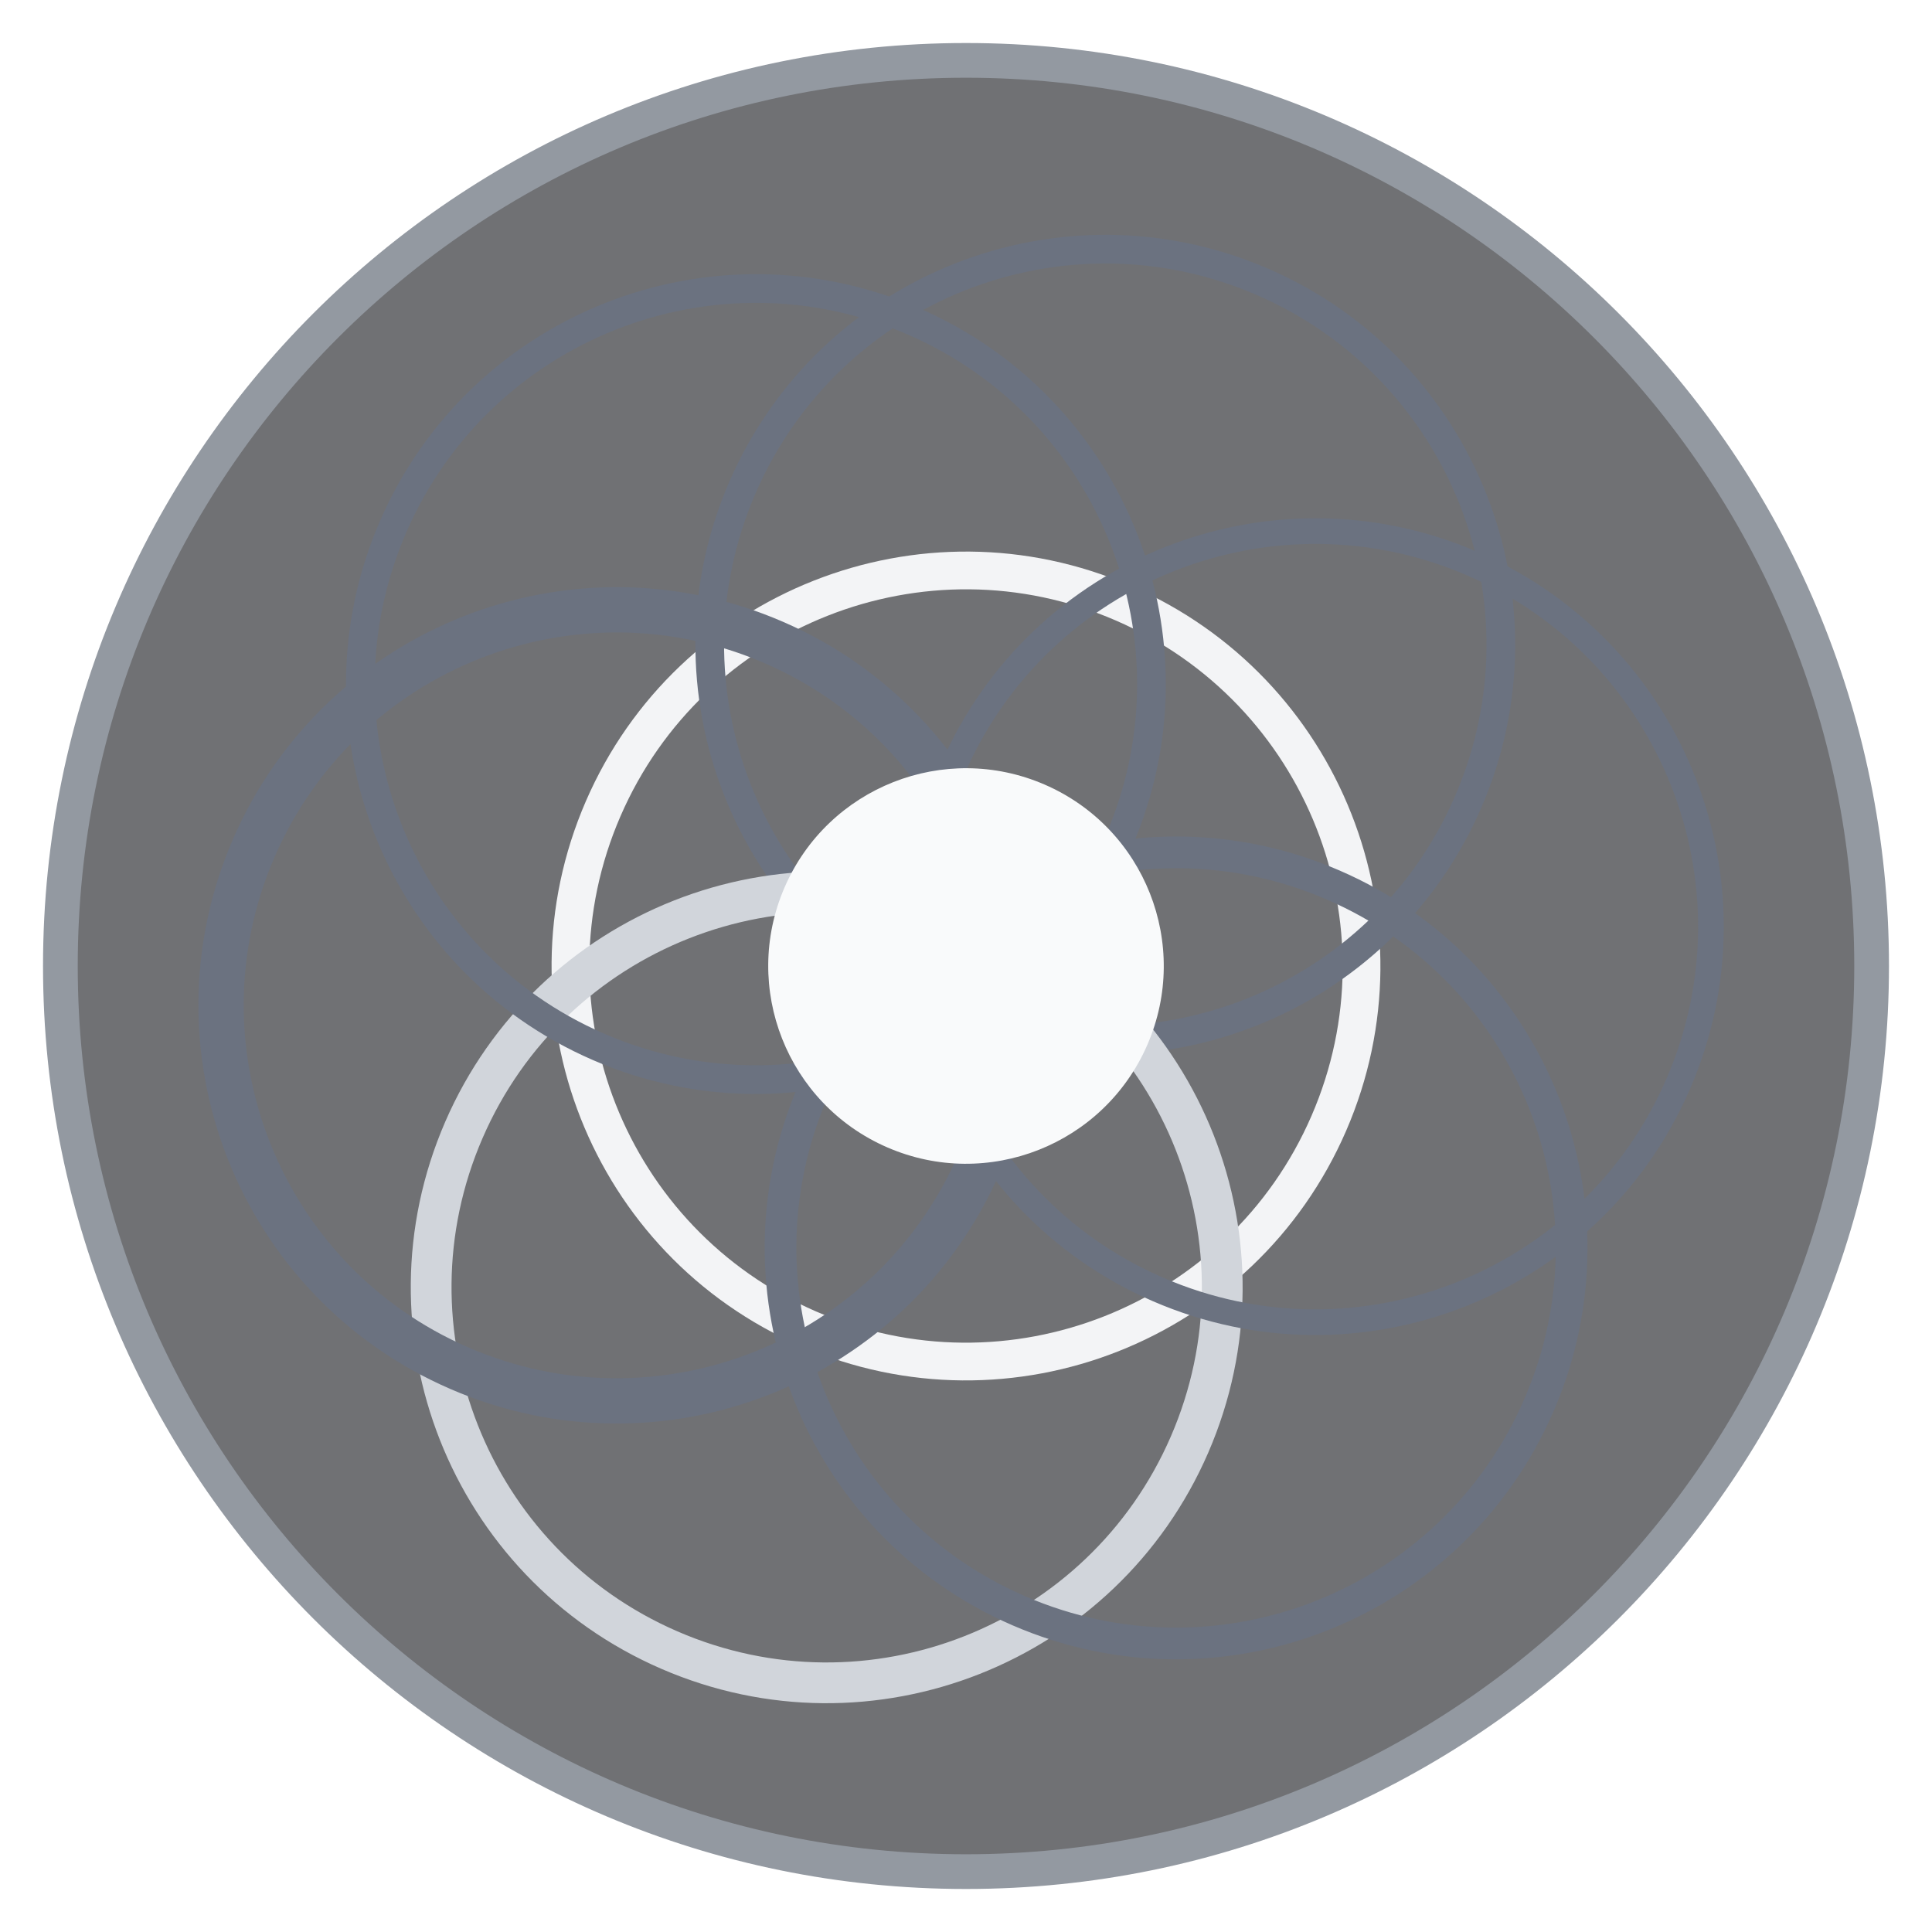
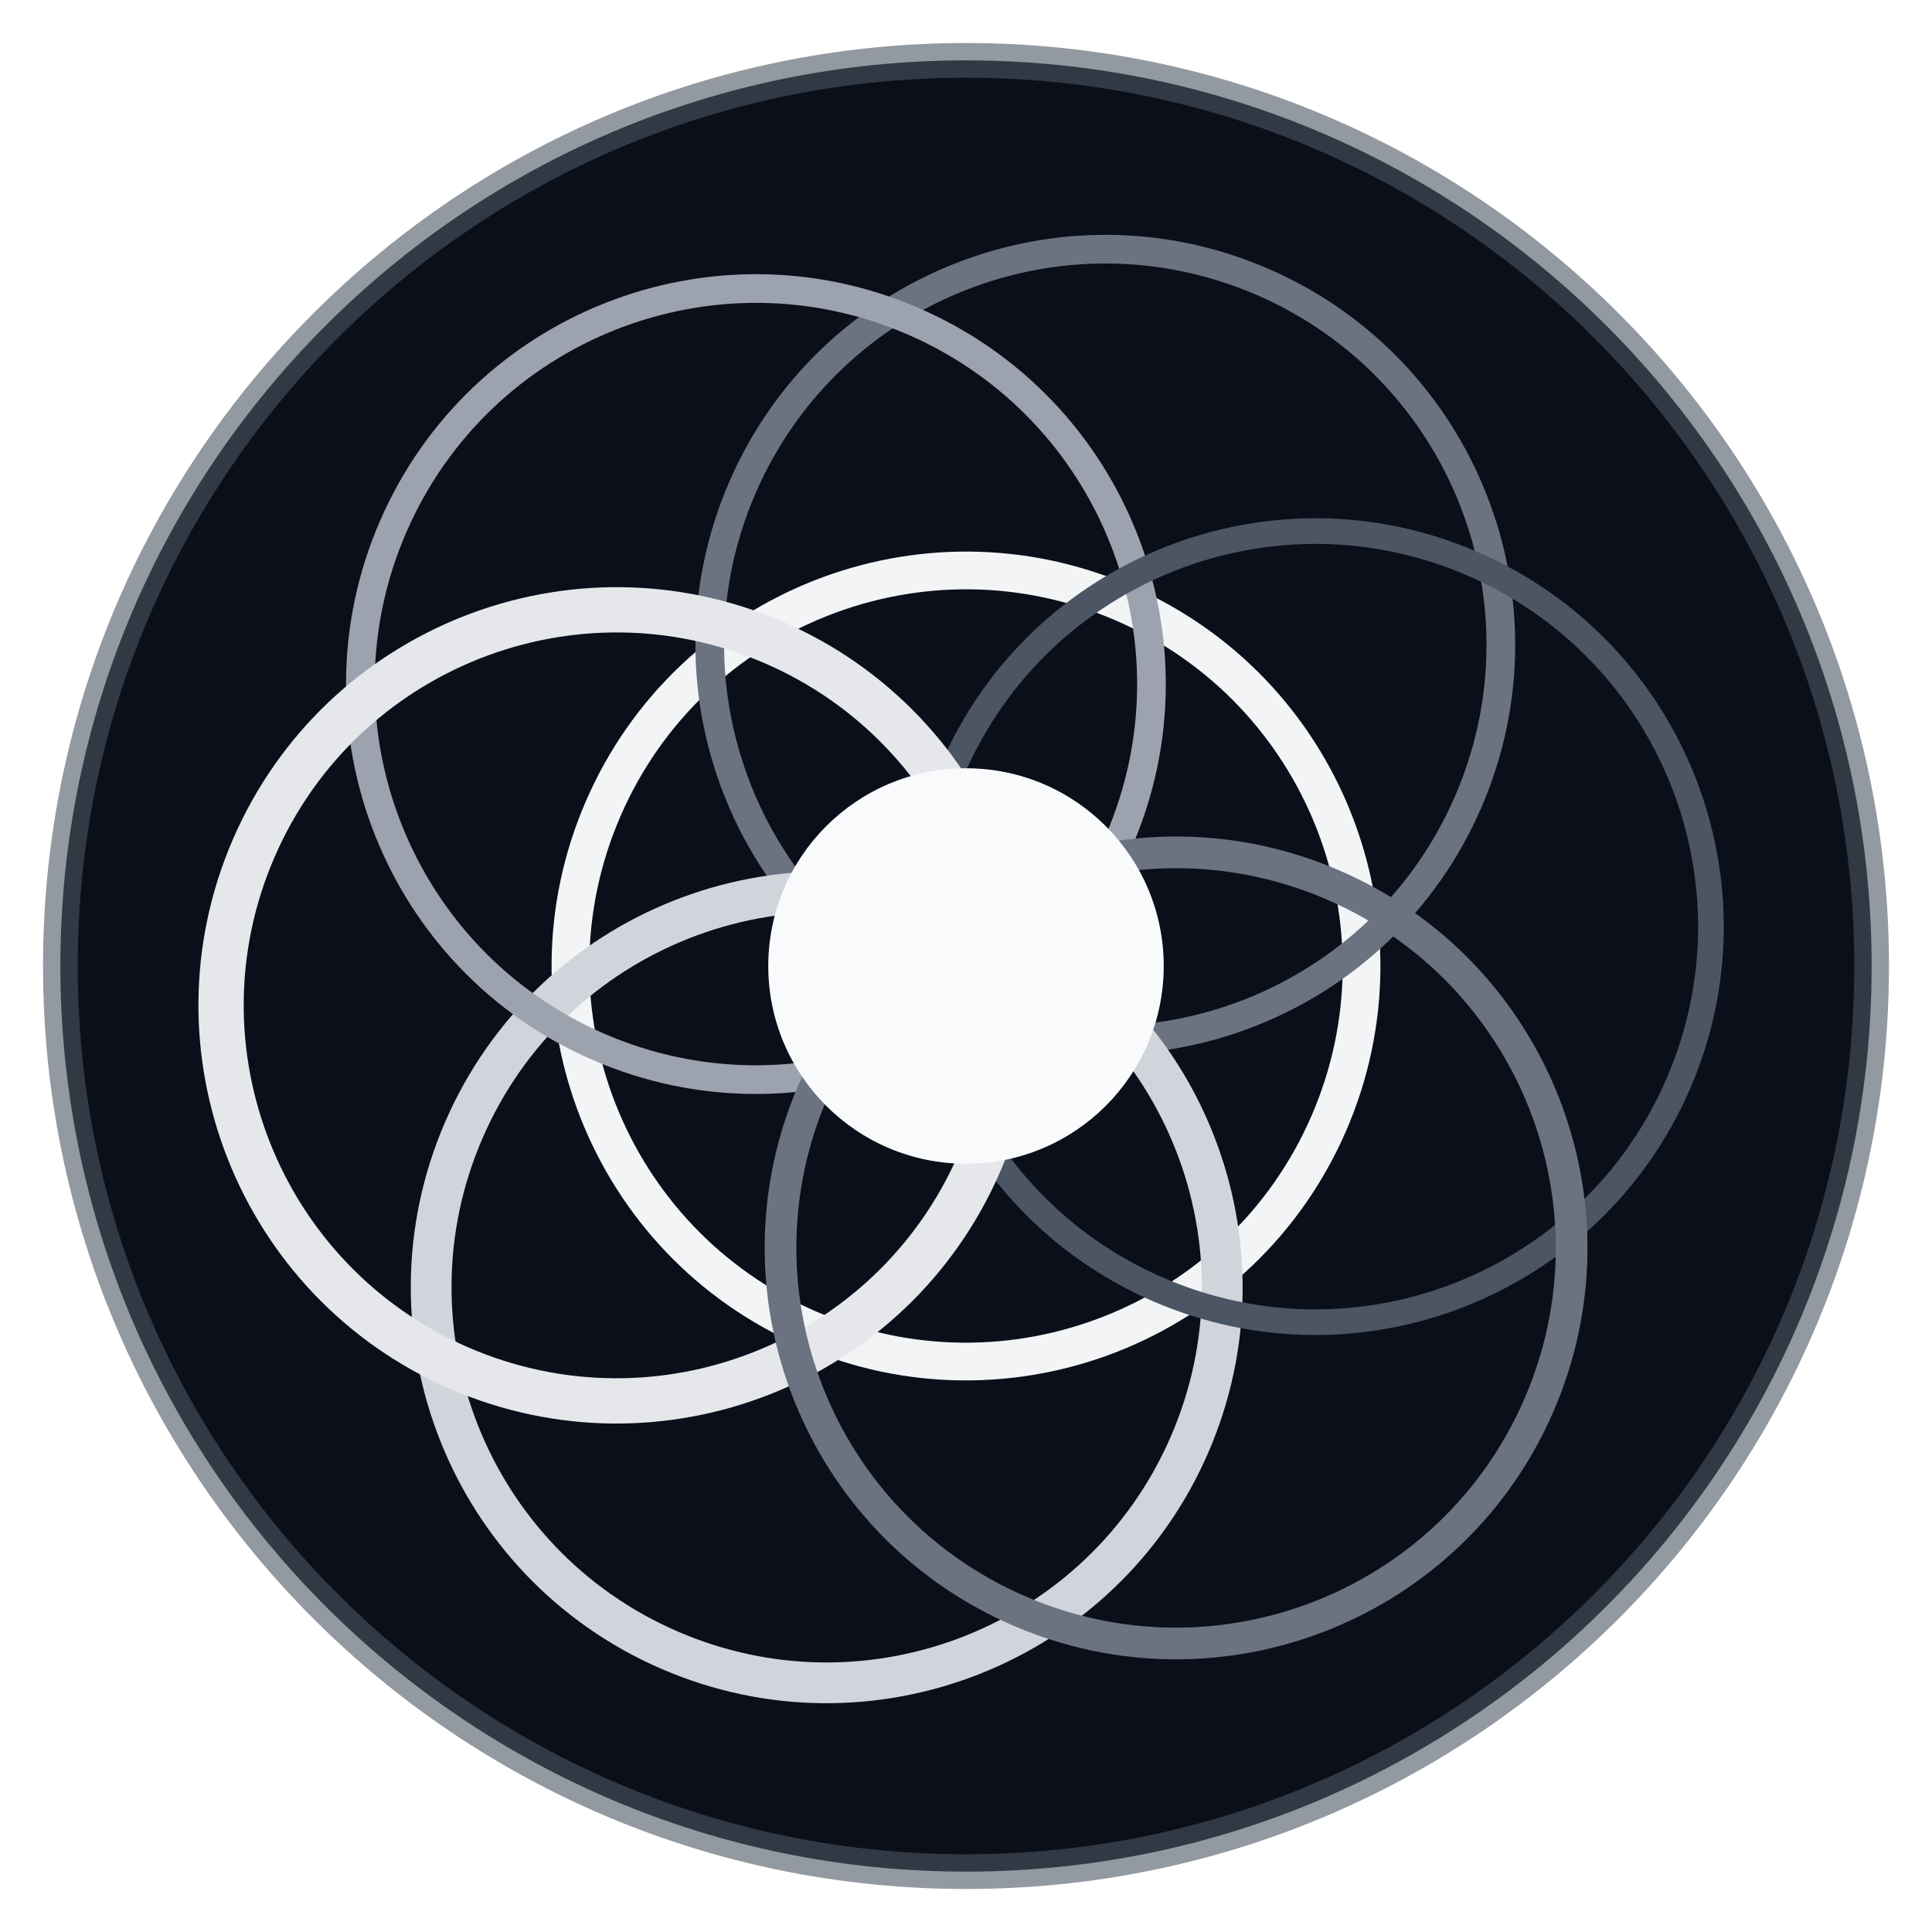
- <svg xmlns="http://www.w3.org/2000/svg" width="64" height="64" viewBox="0 0 64 64" fill="none">
-   <circle cx="32" cy="32" r="30" fill="#111318" stroke="#4b5563" stroke-width="1.15" opacity=".6" />
+ <svg xmlns="http://www.w3.org/2000/svg" viewBox="0 0 64 64" width="128" height="128" fill="none" role="img" aria-label="AM-Core">
+   <circle cx="32" cy="32" r="30" fill="#0B0F1A" />
+   <circle cx="32" cy="32" r="30" stroke="#4B5563" stroke-width="1.15" opacity="0.6" />
  <g transform="rotate(23.44 32 32)">
-     <circle cx="32" cy="32" r="13.1" stroke="#f3f4f6" stroke-width="1.25" />
-     <circle cx="32" cy="20.4" r="13.1" stroke="#6b7280" stroke-width=".95" />
-     <circle cx="32" cy="43.6" r="13.1" stroke="#d1d5db" stroke-width="1.35" />
-     <circle cx="21.9" cy="26.2" r="13.1" stroke="#6b7280" stroke-width=".95" />
-     <circle cx="42.1" cy="26.2" r="13.1" stroke="#6b7280" stroke-width=".85" />
-     <circle cx="21.9" cy="37.8" r="13.1" stroke="#6b7280" stroke-width="1.5" />
-     <circle cx="42.1" cy="37.8" r="13.1" stroke="#6b7280" stroke-width="1.05" />
-     <circle cx="32" cy="32" r="6.55" fill="#f9fafb" />
+     <animateTransform attributeName="transform" type="rotate" from="23.44 32 32" to="383.44 32 32" dur="28s" repeatCount="indefinite" />
+     <circle cx="32" cy="32" r="13.1" stroke="#F3F4F6" stroke-width="1.25">
+       <animate attributeName="stroke" calcMode="linear" values="#F3F4F6;#E0E7FF;#E0E7FF;#F3F4F6" keyTimes="0;0.1;0.9;1" dur="7s" repeatCount="indefinite" />
+     </circle>
+     <circle cx="32" cy="20.4" r="13.1" stroke="#6B7280" stroke-width="0.95">
+       <animate attributeName="stroke" calcMode="linear" values="#6B7280;#6B7280;#F59E0B;#F59E0B;#6B7280" keyTimes="0;0.071;0.171;0.9;1" dur="7s" repeatCount="indefinite" />
+     </circle>
+     <circle cx="32" cy="43.6" r="13.1" stroke="#D1D5DB" stroke-width="1.35">
+       <animate attributeName="stroke" calcMode="linear" values="#D1D5DB;#D1D5DB;#38BDF8;#38BDF8;#D1D5DB" keyTimes="0;0.143;0.243;0.9;1" dur="7s" repeatCount="indefinite" />
+     </circle>
+     <circle cx="21.9" cy="26.2" r="13.1" stroke="#9CA3AF" stroke-width="0.95">
+       <animate attributeName="stroke" calcMode="linear" values="#9CA3AF;#9CA3AF;#C084FC;#C084FC;#9CA3AF" keyTimes="0;0.214;0.314;0.9;1" dur="7s" repeatCount="indefinite" />
+     </circle>
+     <circle cx="42.1" cy="26.2" r="13.1" stroke="#4B5563" stroke-width="0.85">
+       <animate attributeName="stroke" calcMode="linear" values="#4B5563;#4B5563;#818CF8;#818CF8;#4B5563" keyTimes="0;0.286;0.386;0.9;1" dur="7s" repeatCount="indefinite" />
+     </circle>
+     <circle cx="21.9" cy="37.8" r="13.1" stroke="#E5E7EB" stroke-width="1.5">
+       <animate attributeName="stroke" calcMode="linear" values="#E5E7EB;#E5E7EB;#E879F9;#E879F9;#E5E7EB" keyTimes="0;0.357;0.457;0.9;1" dur="7s" repeatCount="indefinite" />
+     </circle>
+     <circle cx="42.1" cy="37.8" r="13.1" stroke="#6B7280" stroke-width="1.05">
+       <animate attributeName="stroke" calcMode="linear" values="#6B7280;#6B7280;#A5B4FC;#A5B4FC;#6B7280" keyTimes="0;0.429;0.529;0.9;1" dur="7s" repeatCount="indefinite" />
+     </circle>
  </g>
+   <circle cx="32" cy="32" r="6.55" fill="#F9FAFB">
+     <animate attributeName="fill" calcMode="linear" values="#F9FAFB;#FFFFFF;#FFFFFF;#F9FAFB" keyTimes="0;0.1;0.9;1" dur="7s" repeatCount="indefinite" />
+   </circle>
</svg>
